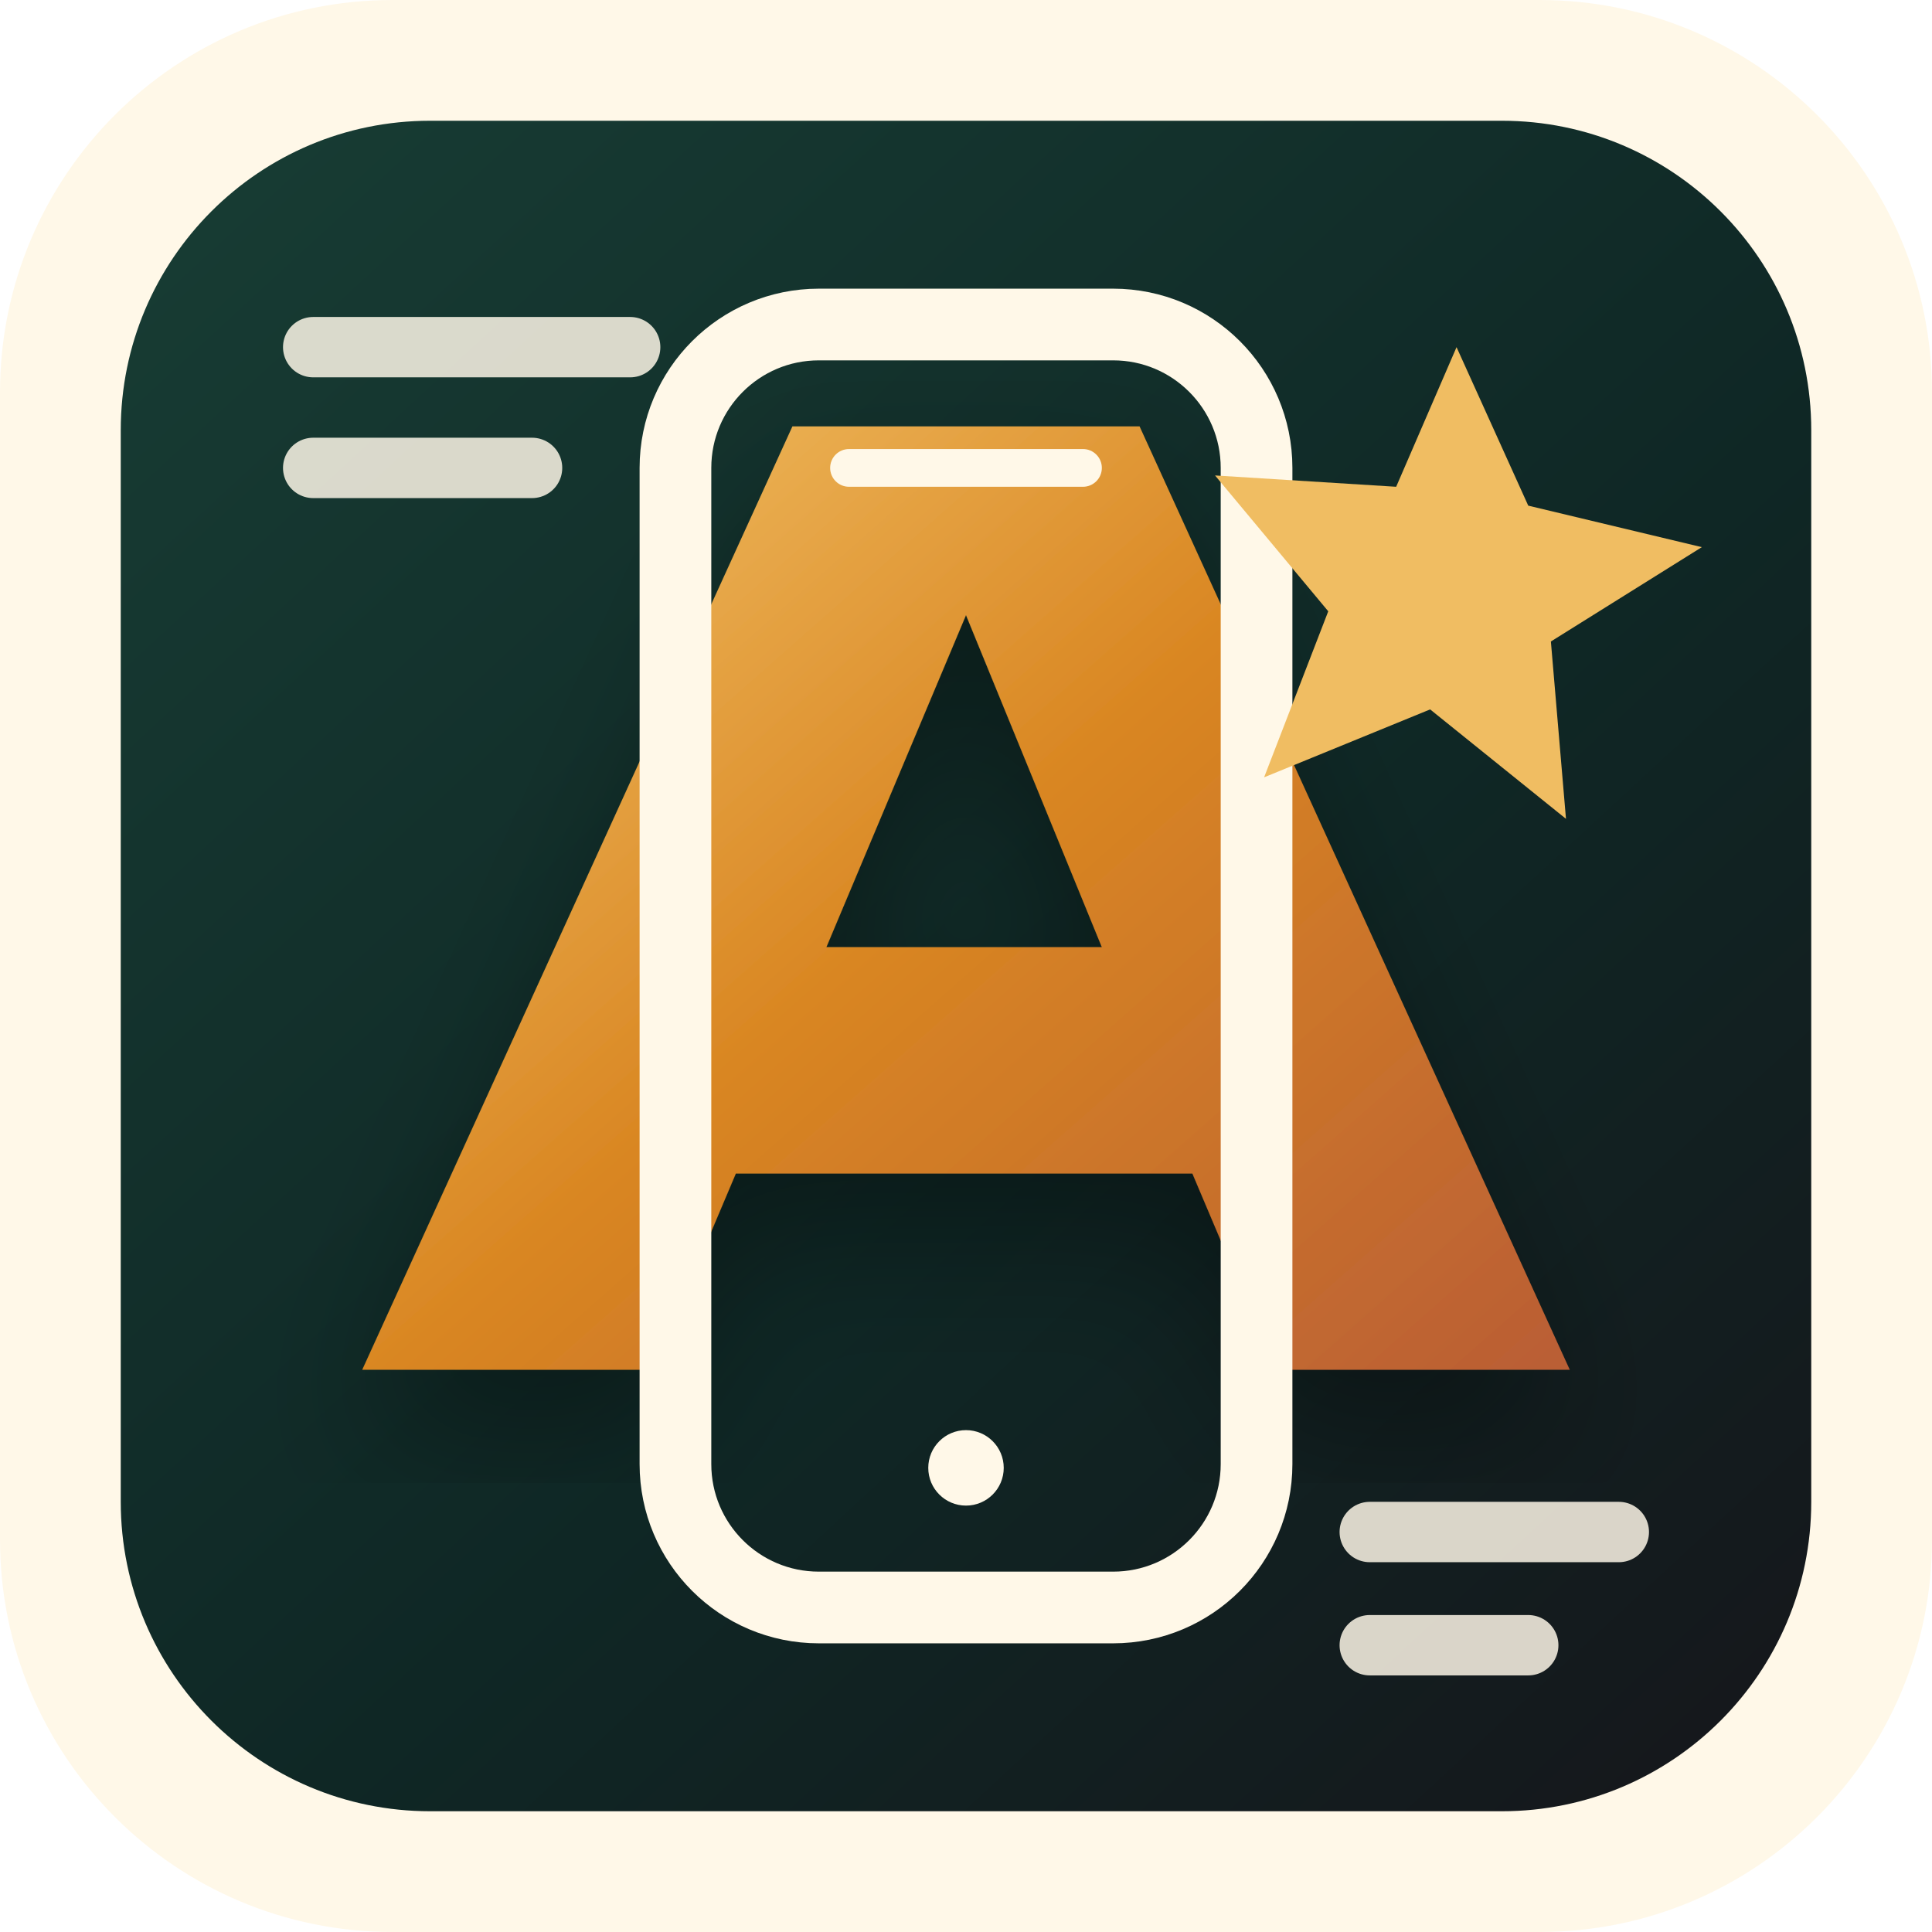
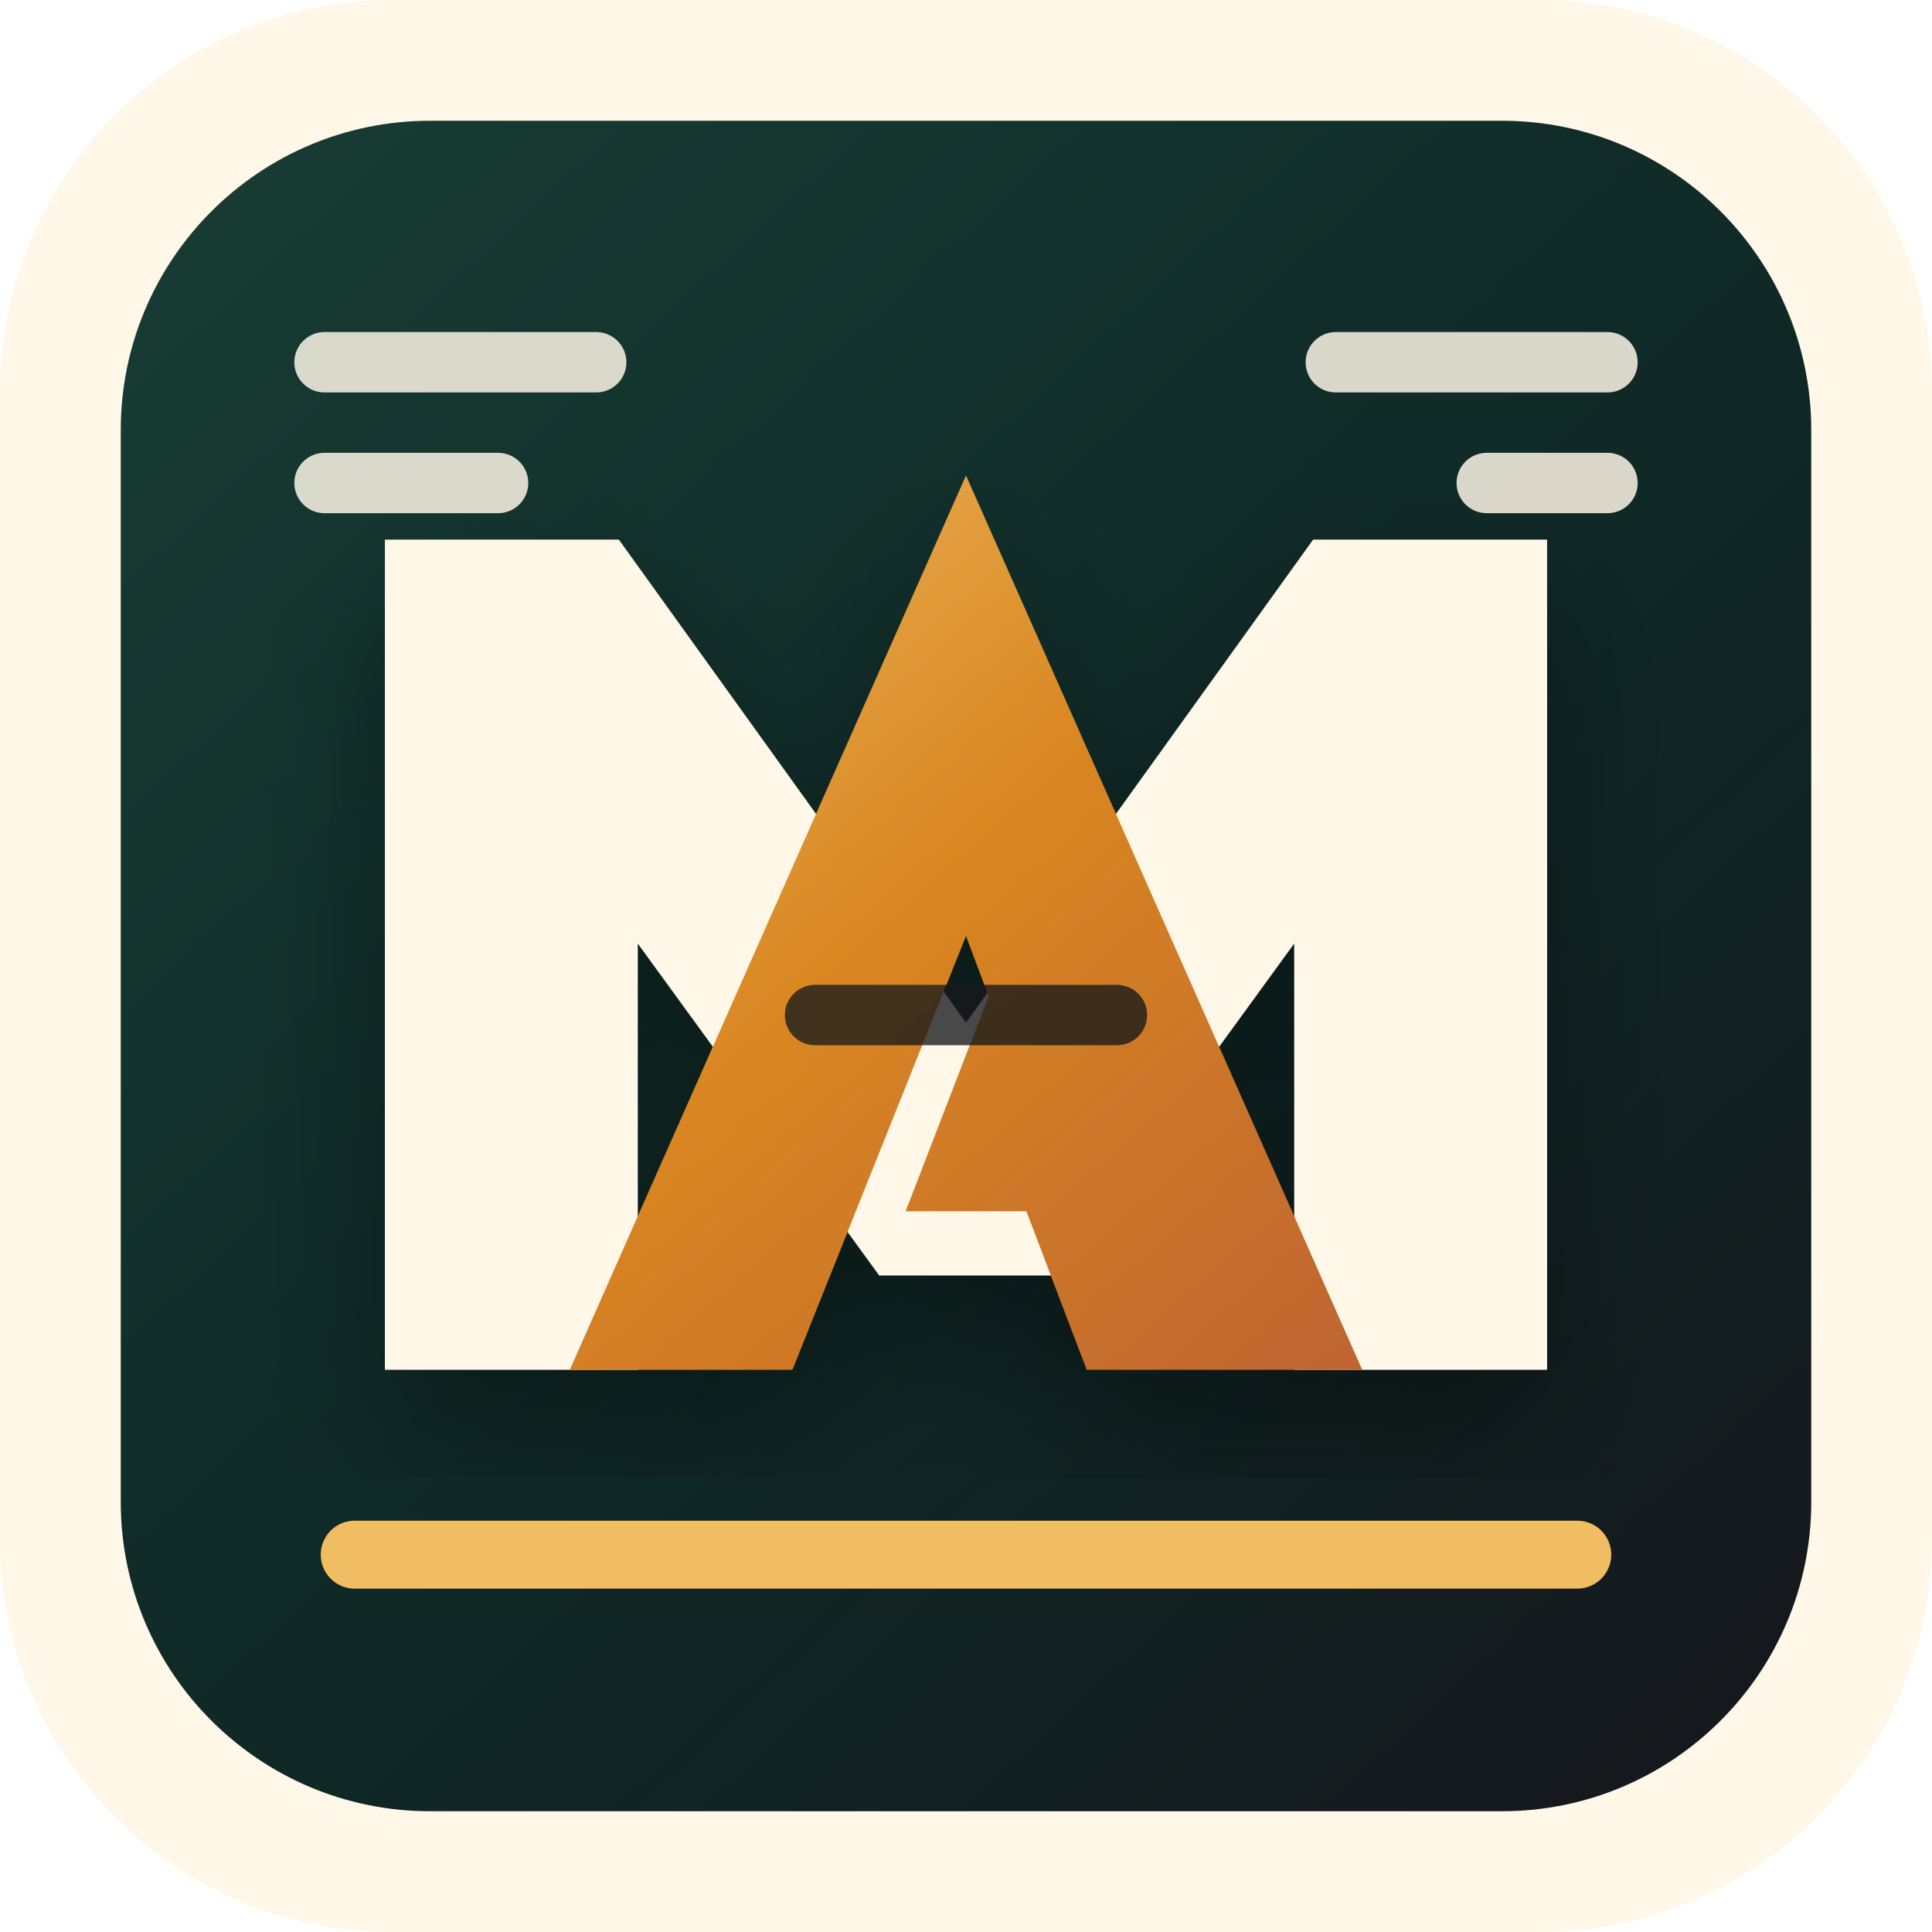
<svg xmlns="http://www.w3.org/2000/svg" viewBox="0 0 512 512" role="img" aria-labelledby="title desc">
  <defs>
    <linearGradient id="field" x1="64" y1="48" x2="448" y2="464" gradientUnits="userSpaceOnUse">
      <stop offset="0" stop-color="#173b33" />
      <stop offset=".58" stop-color="#0f2725" />
      <stop offset="1" stop-color="#15181c" />
    </linearGradient>
    <linearGradient id="gold" x1="139" y1="112" x2="386" y2="392" gradientUnits="userSpaceOnUse">
      <stop offset="0" stop-color="#f0bd62" />
      <stop offset=".44" stop-color="#d98622" />
      <stop offset="1" stop-color="#b95d35" />
    </linearGradient>
    <filter id="lift" x="-12%" y="-12%" width="124%" height="124%">
      <feDropShadow dx="0" dy="18" stdDeviation="18" flood-color="#07110f" flood-opacity=".34" />
    </filter>
  </defs>
  <rect width="512" height="512" rx="104" fill="#fff8e8" />
  <rect x="32" y="32" width="448" height="448" rx="82" fill="url(#field)" />
-   <path d="M96 363 210 113h92l114 250h-78l-22-52H195l-22 52H96Zm123-112h73l-36-88-37 88Z" fill="url(#gold)" filter="url(#lift)" />
-   <rect x="179" y="86" width="154" height="340" rx="38" fill="none" stroke="#fff8e8" stroke-width="19" />
-   <rect x="220" y="119" width="72" height="10" rx="5" fill="#fff8e8" />
-   <circle cx="256" cy="389" r="10" fill="#fff8e8" />
-   <path d="M386 92 405 134 451 145 411 170 415 217 379 188 335 206 352 162 322 126 370 129Z" fill="#f0bd62" />
-   <path d="M83 92h84M83 124h58M363 406h66M363 436h42" stroke="#fff8e8" stroke-width="16" stroke-linecap="round" opacity=".84" />
+   <g filter="url(#lift)">
+     <path d="M102 363V143h62l92 128 92-128h62v220h-67V250l-64 88h-46l-64-88v113h-67Z" fill="#fff8e8" />
+     <path d="M151 363 256 126l105 237h-73l-16-42h-32l22-57-6-16-46 115h-59Z" fill="url(#gold)" />
+     <path d="M216 269h80" stroke="#15181c" stroke-width="16" stroke-linecap="round" opacity=".78" />
+   </g>
+   <path d="M86 96h72M86 128h46M354 96h72M394 128h32" stroke="#fff8e8" stroke-width="16" stroke-linecap="round" opacity=".84" />
+   <path d="M94 412h324" stroke="#f0bd62" stroke-width="18" stroke-linecap="round" />
</svg>
